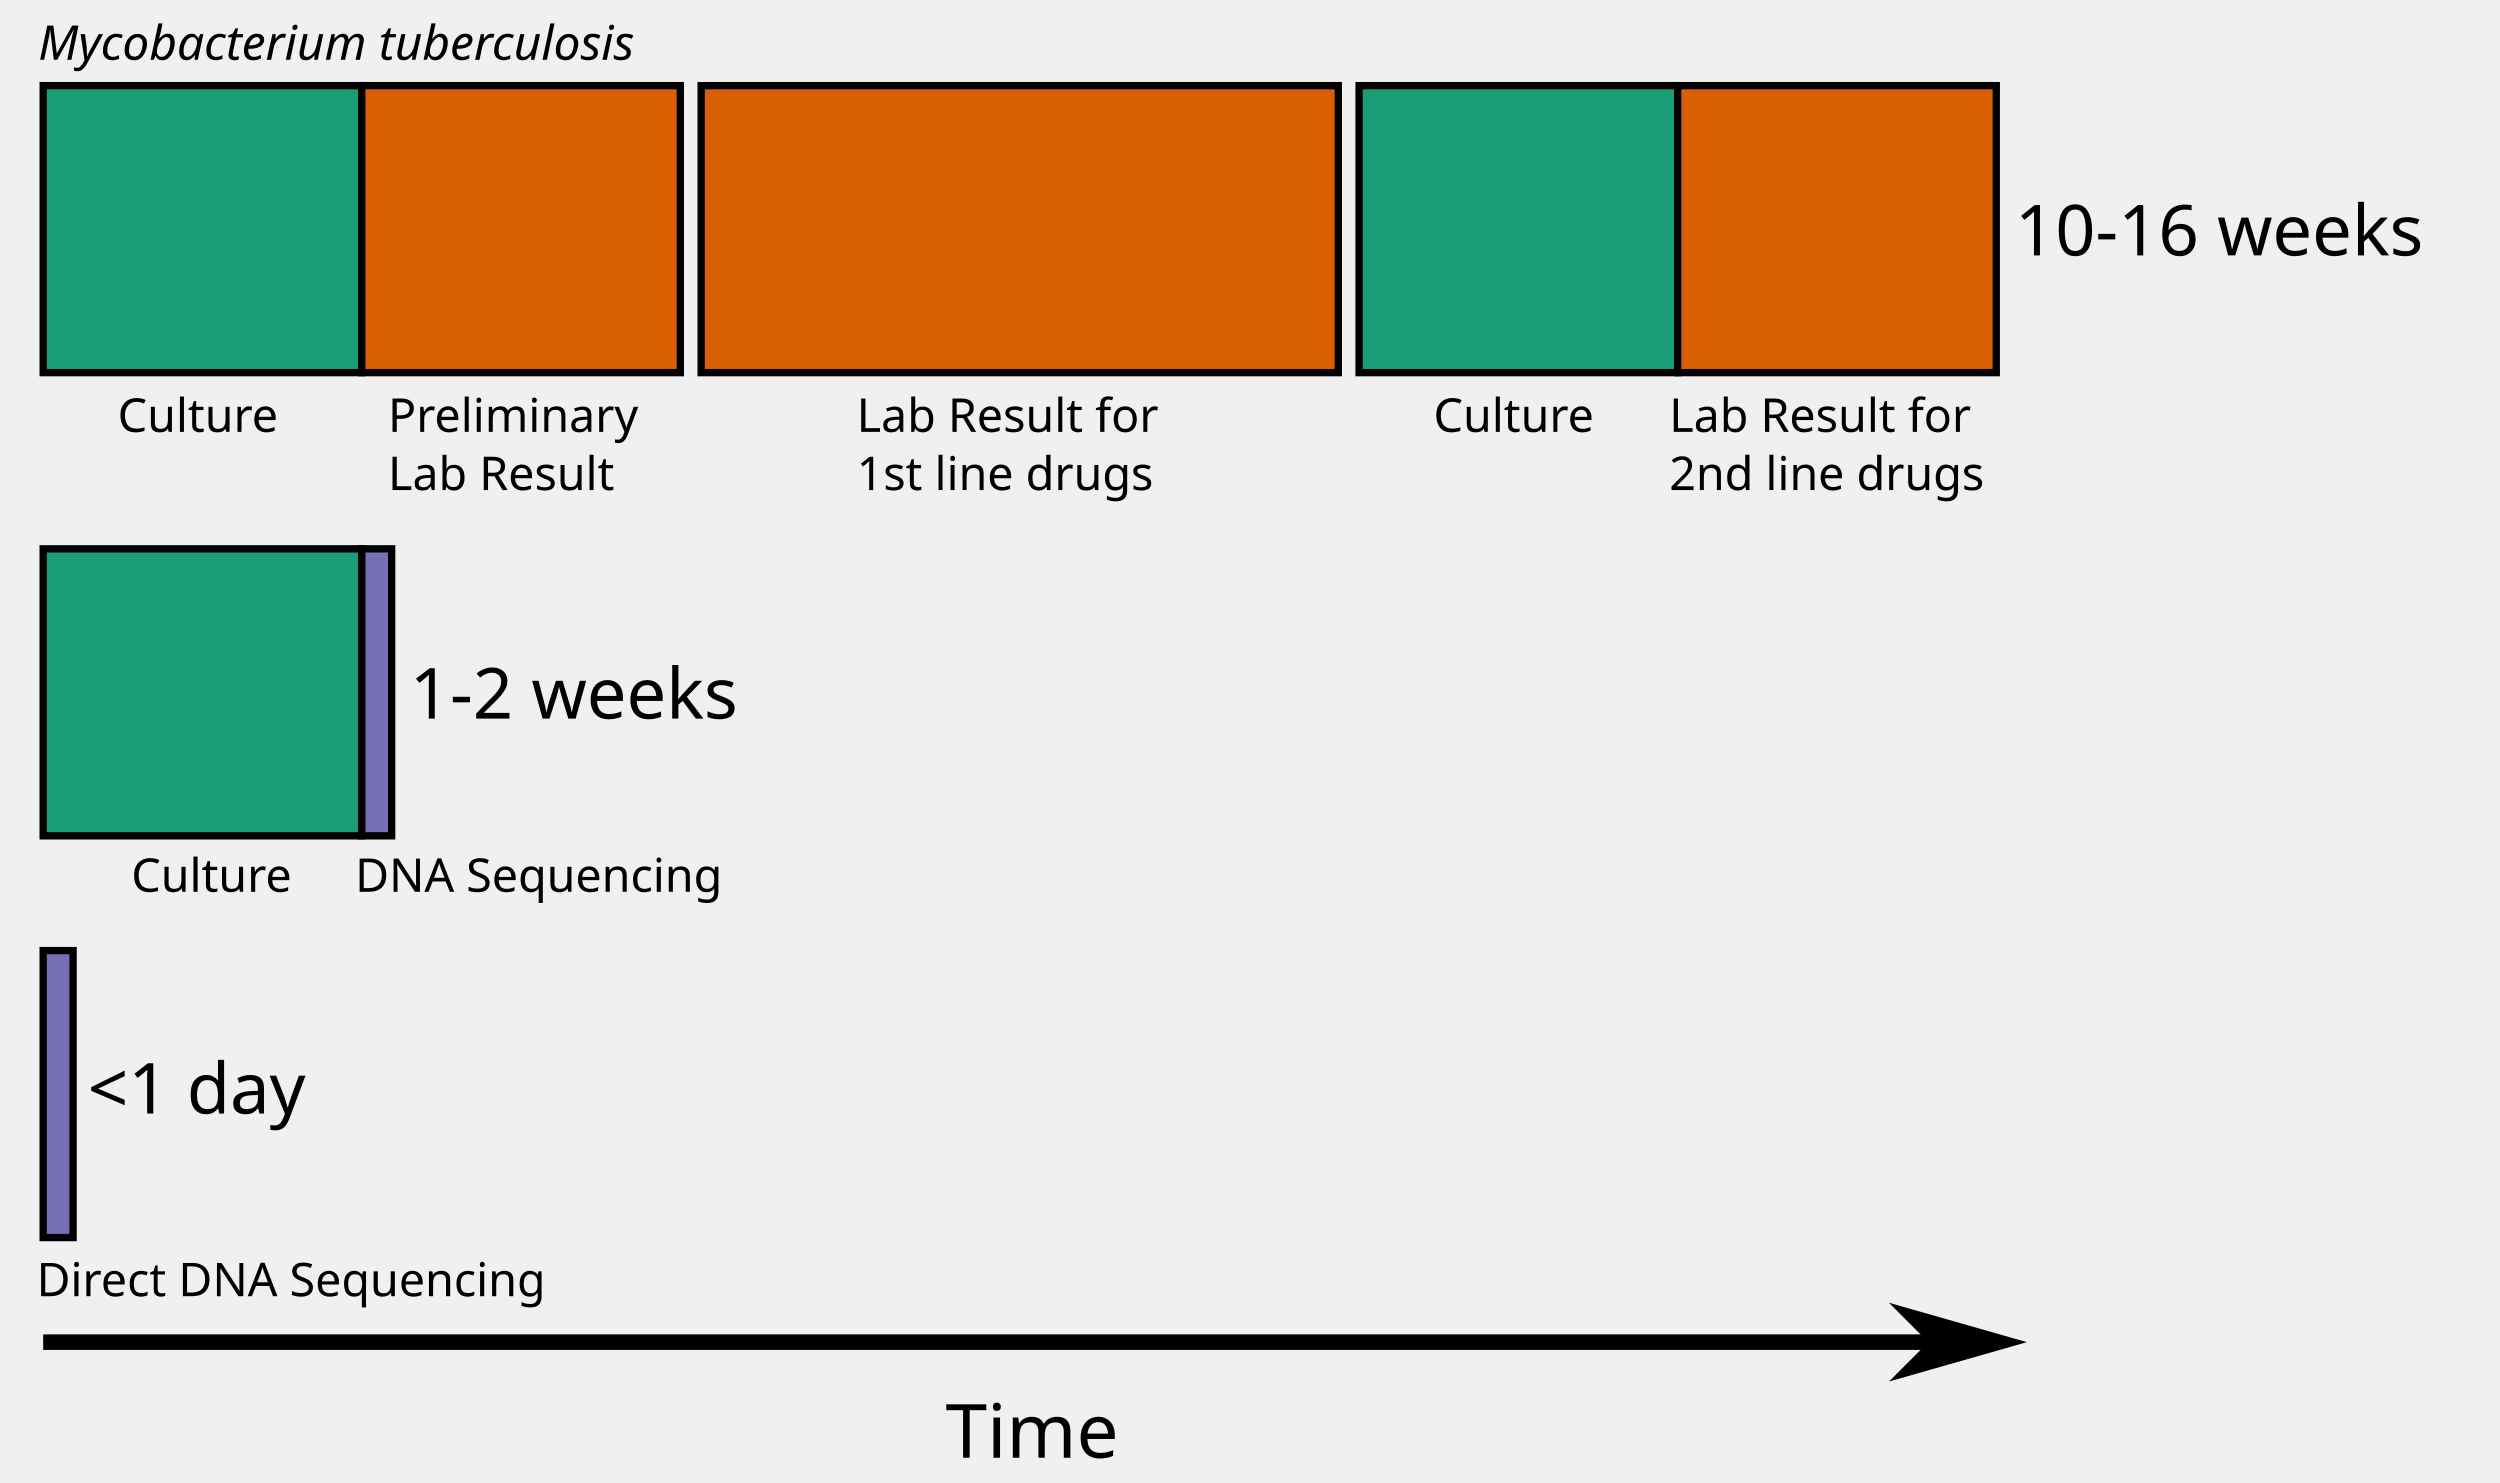
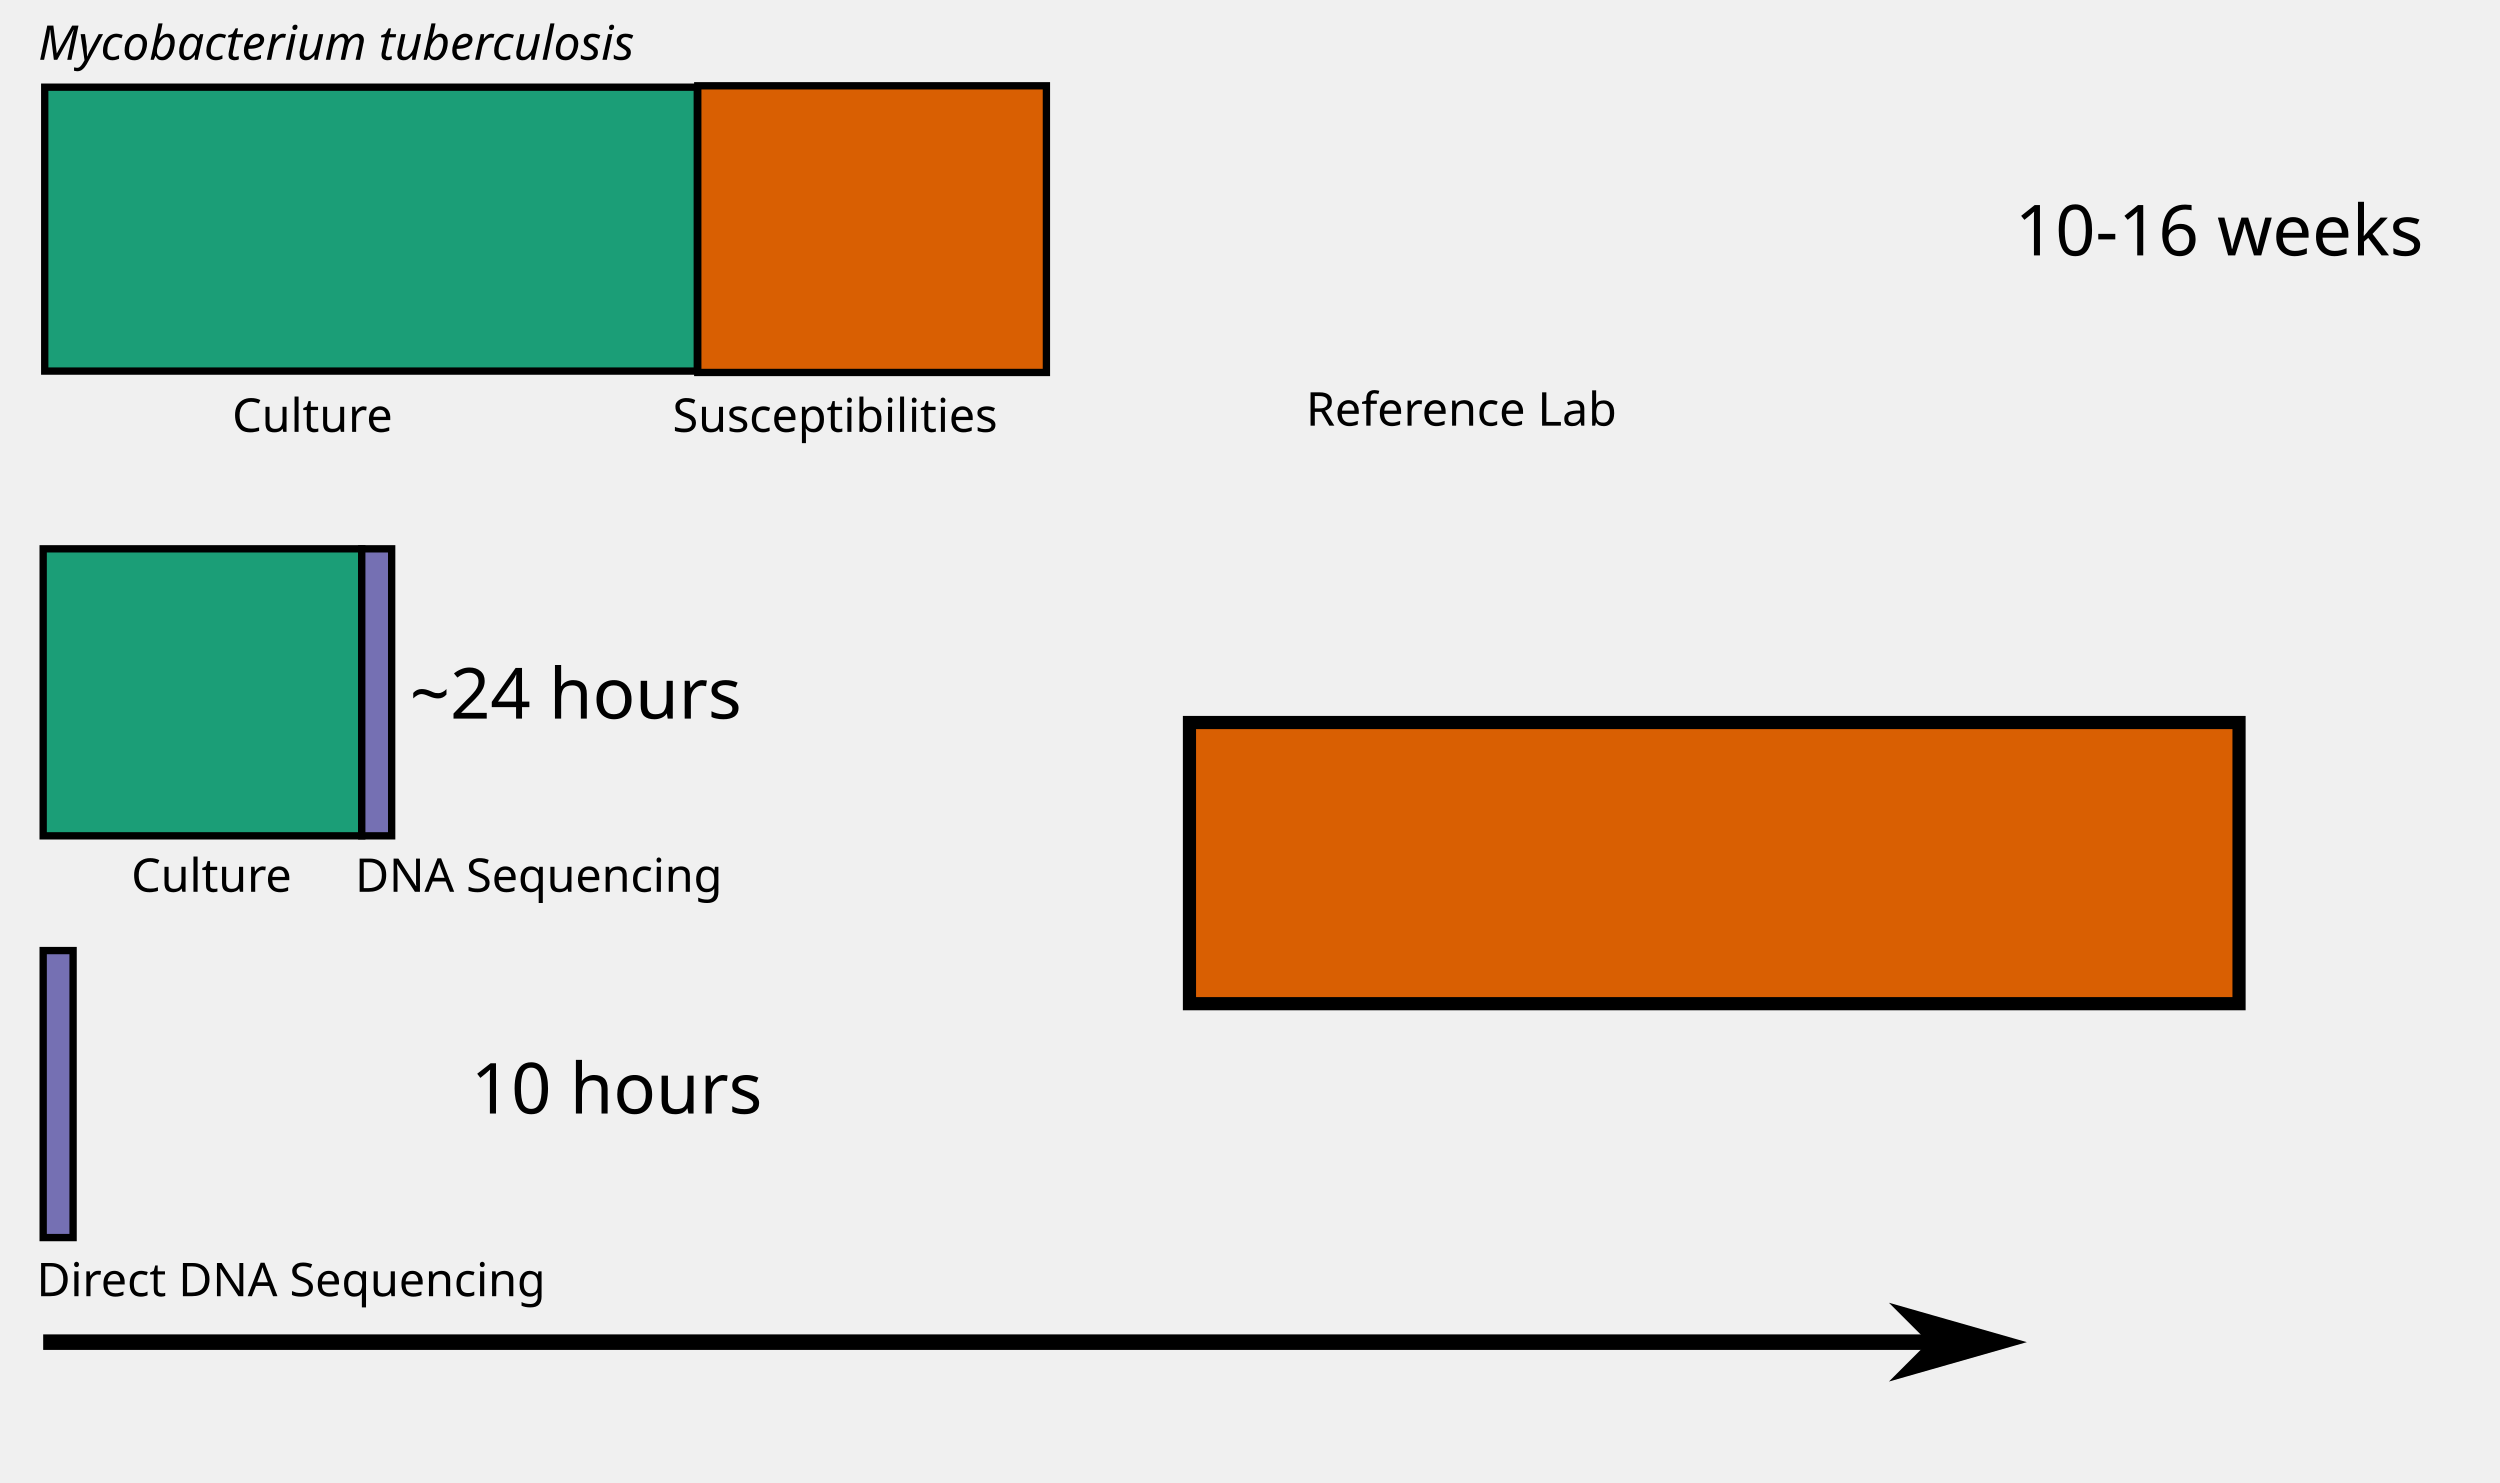
<svg xmlns="http://www.w3.org/2000/svg" width="155.924mm" height="92.447mm" viewBox="0 0 155.924 92.447" version="1.1" id="svg1444">
  <defs id="defs1438">
    <marker style="overflow:visible" id="Arrow1Mend" refX="0" refY="0" orient="auto">
      <path transform="matrix(-0.4,0,0,-0.4,-4,0)" style="fill:#000000;fill-opacity:1;fill-rule:evenodd;stroke:#000000;stroke-width:1pt;stroke-opacity:1" d="M 0,0 5,-5 -12.5,0 5,5 Z" id="path14194" />
    </marker>
    <marker style="overflow:visible" id="Arrow1Lend" refX="0" refY="0" orient="auto">
      <path transform="matrix(-0.8,0,0,-0.8,-10,0)" style="fill:#000000;fill-opacity:1;fill-rule:evenodd;stroke:#000000;stroke-width:1pt;stroke-opacity:1" d="M 0,0 5,-5 -12.5,0 5,5 Z" id="path14188" />
    </marker>
    <marker style="overflow:visible" id="Arrow1Send-8" refX="0" refY="0" orient="auto">
      <path transform="matrix(-0.2,0,0,-0.2,-1.2,0)" style="fill:#000000;fill-opacity:1;fill-rule:evenodd;stroke:#000000;stroke-width:1pt;stroke-opacity:1" d="M 0,0 5,-5 -12.5,0 5,5 Z" id="path3087-9" />
    </marker>
    <marker style="overflow:visible" id="Arrow1Send-8-9" refX="0" refY="0" orient="auto">
      <path transform="matrix(-0.2,0,0,-0.2,-1.2,0)" style="fill:#000000;fill-opacity:1;fill-rule:evenodd;stroke:#000000;stroke-width:1pt;stroke-opacity:1" d="M 0,0 5,-5 -12.5,0 5,5 Z" id="path3087-9-5" />
    </marker>
  </defs>
  <g id="layer1" transform="translate(-9.870761,-5.678242)">
-     <text xml:space="preserve" style="font-style:normal;font-variant:normal;font-weight:normal;font-stretch:normal;font-size:2.904px;line-height:1.25;font-family:sans-serif;-inkscape-font-specification:'sans-serif, Normal';font-variant-ligatures:normal;font-variant-caps:normal;font-variant-numeric:normal;font-feature-settings:normal;text-align:justify;letter-spacing:0px;word-spacing:0px;writing-mode:lr-tb;text-anchor:start;fill:#000000;fill-opacity:1;stroke:none;stroke-width:0.242" x="17.209" y="32.612" id="text2157">
-       <tspan id="tspan2155" x="17.209" y="32.612" style="stroke-width:0.242">Culture</tspan>
+     <text xml:space="preserve" style="font-style:normal;font-variant:normal;font-weight:normal;font-stretch:normal;font-size:2.904px;line-height:1.25;font-family:sans-serif;-inkscape-font-specification:'sans-serif, Normal';font-variant-ligatures:normal;font-variant-caps:normal;font-variant-numeric:normal;font-feature-settings:normal;text-align:justify;letter-spacing:0px;word-spacing:0px;writing-mode:lr-tb;text-anchor:start;fill:#000000;fill-opacity:1;stroke:none;stroke-width:0.242" x="24.359" y="32.612" id="text2157">
+       <tspan id="tspan2155" x="24.359" y="32.612" style="stroke-width:0.242">Culture</tspan>
    </text>
-     <text xml:space="preserve" style="font-style:normal;font-variant:normal;font-weight:normal;font-stretch:normal;font-size:2.904px;line-height:1.25;font-family:sans-serif;-inkscape-font-specification:'sans-serif, Normal';font-variant-ligatures:normal;font-variant-caps:normal;font-variant-numeric:normal;font-feature-settings:normal;text-align:justify;letter-spacing:0px;word-spacing:0px;writing-mode:lr-tb;text-anchor:start;fill:#000000;fill-opacity:1;stroke:none;stroke-width:0.242" x="63.302" y="32.612" id="text2161">
-       <tspan x="63.302" y="32.612" style="stroke-width:0.242" id="tspan2163">Lab Result for </tspan>
-       <tspan x="63.302" y="36.242" style="stroke-width:0.242" id="tspan14157">1st line drugs</tspan>
+     <rect style="fill:#1b9e77;fill-opacity:1;stroke:#000000;stroke-width:0.457;stroke-miterlimit:4;stroke-dasharray:none;stroke-opacity:1" id="rect2007-7-3" width="40.7" height="17.707" x="12.66" y="11.116" />
+     <rect style="fill:#d95f02;fill-opacity:1;stroke:#000000;stroke-width:0.457;stroke-miterlimit:4;stroke-dasharray:none;stroke-opacity:1" id="rect2007-7-6" width="21.745" height="17.88" x="53.39" y="11.029" />
+     <rect style="fill:#d95f02;fill-opacity:1;stroke:#000000;stroke-width:0.822;stroke-miterlimit:4;stroke-dasharray:none;stroke-opacity:1" id="rect2007-7-6-6" width="65.462" height="17.537" x="84.057" y="50.741" />
+     <text xml:space="preserve" style="font-style:normal;font-variant:normal;font-weight:normal;font-stretch:normal;font-size:2.904px;line-height:1.25;font-family:sans-serif;-inkscape-font-specification:'sans-serif, Normal';font-variant-ligatures:normal;font-variant-caps:normal;font-variant-numeric:normal;font-feature-settings:normal;text-align:justify;letter-spacing:0px;word-spacing:0px;writing-mode:lr-tb;text-anchor:start;fill:#000000;fill-opacity:1;stroke:none;stroke-width:0.242" x="63.842" y="32.612" id="text2305">
+       <tspan x="63.842" y="32.612" style="text-align:center;text-anchor:middle;stroke-width:0.242" id="tspan2307">Susceptibilities</tspan>
    </text>
-     <text xml:space="preserve" style="font-style:normal;font-variant:normal;font-weight:normal;font-stretch:normal;font-size:2.904px;line-height:1.25;font-family:sans-serif;-inkscape-font-specification:'sans-serif, Normal';font-variant-ligatures:normal;font-variant-caps:normal;font-variant-numeric:normal;font-feature-settings:normal;text-align:justify;letter-spacing:0px;word-spacing:0px;writing-mode:lr-tb;text-anchor:start;fill:#000000;fill-opacity:1;stroke:none;stroke-width:0.242" x="99.282" y="32.612" id="text2167">
-       <tspan id="tspan2165" x="99.282" y="32.612" style="stroke-width:0.242">Culture</tspan>
-     </text>
-     <text xml:space="preserve" style="font-style:normal;font-variant:normal;font-weight:normal;font-stretch:normal;font-size:2.904px;line-height:1.25;font-family:sans-serif;-inkscape-font-specification:'sans-serif, Normal';font-variant-ligatures:normal;font-variant-caps:normal;font-variant-numeric:normal;font-feature-settings:normal;text-align:justify;letter-spacing:0px;word-spacing:0px;writing-mode:lr-tb;text-anchor:start;fill:#000000;fill-opacity:1;stroke:none;stroke-width:0.242" x="113.981" y="32.612" id="text2171">
-       <tspan x="113.981" y="32.612" style="stroke-width:0.242" id="tspan2337">Lab Result for </tspan>
-       <tspan x="113.981" y="36.242" style="stroke-width:0.242" id="tspan3058">2nd line drugs</tspan>
-     </text>
-     <rect style="fill:#d95f02;fill-opacity:1;stroke:#000000;stroke-width:0.457;stroke-miterlimit:4;stroke-dasharray:none;stroke-opacity:1" id="rect2007-3-1" width="39.74" height="17.901" x="53.6" y="11.019" />
-     <rect style="fill:#1b9e77;fill-opacity:1;stroke:#000000;stroke-width:0.457;stroke-miterlimit:4;stroke-dasharray:none;stroke-opacity:1" id="rect2007-9" width="19.87" height="17.901" x="94.637" y="11.019" />
-     <rect style="fill:#d95f02;fill-opacity:1;stroke:#000000;stroke-width:0.457;stroke-miterlimit:4;stroke-dasharray:none;stroke-opacity:1" id="rect2007-3-4" width="19.87" height="17.901" x="114.507" y="11.019" />
-     <rect style="fill:#1b9e77;fill-opacity:1;stroke:#000000;stroke-width:0.457;stroke-miterlimit:4;stroke-dasharray:none;stroke-opacity:1" id="rect2007-7-3" width="19.87" height="17.901" x="12.564" y="11.019" />
-     <rect style="fill:#d95f02;fill-opacity:1;stroke:#000000;stroke-width:0.457;stroke-miterlimit:4;stroke-dasharray:none;stroke-opacity:1" id="rect2007-7-6" width="19.87" height="17.901" x="32.433" y="11.019" />
-     <text xml:space="preserve" style="font-style:normal;font-variant:normal;font-weight:normal;font-stretch:normal;font-size:2.904px;line-height:1.25;font-family:sans-serif;-inkscape-font-specification:'sans-serif, Normal';font-variant-ligatures:normal;font-variant-caps:normal;font-variant-numeric:normal;font-feature-settings:normal;text-align:justify;letter-spacing:0px;word-spacing:0px;writing-mode:lr-tb;text-anchor:start;fill:#000000;fill-opacity:1;stroke:none;stroke-width:0.242" x="34.071" y="32.612" id="text2305">
-       <tspan id="tspan2303" x="34.071" y="32.612" style="stroke-width:0.242">Preliminary</tspan>
-       <tspan x="34.071" y="36.242" style="stroke-width:0.242" id="tspan2307">Lab Result</tspan>
+     <text xml:space="preserve" style="font-style:normal;font-variant:normal;font-weight:normal;font-stretch:normal;font-size:2.904px;line-height:1.25;font-family:sans-serif;-inkscape-font-specification:'sans-serif, Normal';font-variant-ligatures:normal;font-variant-caps:normal;font-variant-numeric:normal;font-feature-settings:normal;text-align:justify;letter-spacing:0px;word-spacing:0px;writing-mode:lr-tb;text-anchor:start;fill:#000000;fill-opacity:1;stroke:none;stroke-width:0.242" x="102.903" y="32.226" id="text2305-8">
+       <tspan x="102.903" y="32.226" style="text-align:center;text-anchor:middle;stroke-width:0.242" id="tspan2307-7">Reference Lab</tspan>
    </text>
    <text xml:space="preserve" style="font-style:normal;font-variant:normal;font-weight:normal;font-stretch:normal;font-size:4.395px;line-height:1.25;font-family:sans-serif;-inkscape-font-specification:'sans-serif, Normal';font-variant-ligatures:normal;font-variant-caps:normal;font-variant-numeric:normal;font-feature-settings:normal;text-align:justify;letter-spacing:0px;word-spacing:0px;writing-mode:lr-tb;text-anchor:start;fill:#000000;fill-opacity:1;stroke:none;stroke-width:0.366" x="135.541" y="21.608" id="text2261-0">
      <tspan id="tspan2259-6" x="135.541" y="21.608" style="stroke-width:0.366">10-16 weeks</tspan>
    </text>
    <g id="g3158" transform="matrix(0.9145656,0,0,0.9145656,7.503926,-2.888019)">
      <text xml:space="preserve" style="font-style:normal;font-variant:normal;font-weight:normal;font-stretch:normal;font-size:3.175px;line-height:1.25;font-family:sans-serif;-inkscape-font-specification:'sans-serif, Normal';font-variant-ligatures:normal;font-variant-caps:normal;font-variant-numeric:normal;font-feature-settings:normal;text-align:justify;letter-spacing:0px;word-spacing:0px;writing-mode:lr-tb;text-anchor:start;fill:#000000;fill-opacity:1;stroke:none;stroke-width:0.265" x="11.548" y="70.183" id="text2157-4">
        <tspan id="tspan2155-5" x="11.548" y="70.183" style="stroke-width:0.265">Culture </tspan>
      </text>
      <rect style="fill:#1b9e77;fill-opacity:1;stroke:#000000;stroke-width:0.5;stroke-miterlimit:4;stroke-dasharray:none;stroke-opacity:1" id="rect2007-7" width="21.726" height="19.573" x="5.532" y="46.794" />
      <rect style="fill:#7570b3;fill-opacity:1;stroke:#000000;stroke-width:0.5;stroke-miterlimit:4;stroke-dasharray:none;stroke-opacity:1" id="rect2007-7-0-1" width="2.04" height="19.573" x="27.258" y="46.794" />
      <text xml:space="preserve" style="font-style:normal;font-variant:normal;font-weight:normal;font-stretch:normal;font-size:3.175px;line-height:1.25;font-family:sans-serif;-inkscape-font-specification:'sans-serif, Normal';font-variant-ligatures:normal;font-variant-caps:normal;font-variant-numeric:normal;font-feature-settings:normal;text-align:justify;letter-spacing:0px;word-spacing:0px;writing-mode:lr-tb;text-anchor:start;fill:#000000;fill-opacity:1;stroke:none;stroke-width:0.265" x="26.799" y="70.183" id="text2335">
        <tspan id="tspan2333" x="26.799" y="70.183" style="stroke-width:0.265">DNA Sequencing</tspan>
      </text>
      <text xml:space="preserve" style="font-style:normal;font-variant:normal;font-weight:normal;font-stretch:normal;font-size:4.805px;line-height:1.25;font-family:sans-serif;-inkscape-font-specification:'sans-serif, Normal';font-variant-ligatures:normal;font-variant-caps:normal;font-variant-numeric:normal;font-feature-settings:normal;text-align:justify;letter-spacing:0px;word-spacing:0px;writing-mode:lr-tb;text-anchor:start;fill:#000000;fill-opacity:1;stroke:none;stroke-width:0.4" x="30.537" y="58.372" id="text2261-0-1">
-         <tspan id="tspan2259-6-5" x="30.537" y="58.372" style="stroke-width:0.4">1-2 weeks</tspan>
+         <tspan id="tspan2259-6-5" x="30.537" y="58.372" style="stroke-width:0.4">~24 hours</tspan>
      </text>
    </g>
    <g id="g3116" transform="matrix(0.973871,0,0,0.973871,-0.7625656,-10.27627)">
      <text xml:space="preserve" style="font-style:normal;font-variant:normal;font-weight:normal;font-stretch:normal;font-size:2.982px;line-height:1.25;font-family:sans-serif;-inkscape-font-specification:'sans-serif, Normal';font-variant-ligatures:normal;font-variant-caps:normal;font-variant-numeric:normal;font-feature-settings:normal;text-align:justify;letter-spacing:0px;word-spacing:0px;writing-mode:lr-tb;text-anchor:start;fill:#000000;fill-opacity:1;stroke:none;stroke-width:0.248" x="13.252" y="99.396" id="text2311">
        <tspan id="tspan2309" x="13.252" y="99.396" style="stroke-width:0.248">Direct DNA Sequencing</tspan>
      </text>
      <g id="g3011" transform="matrix(0.9391034,0,0,0.9391034,5.539893,-5.836984)">
        <rect style="fill:#7570b3;fill-opacity:1;stroke:#000000;stroke-width:0.5;stroke-miterlimit:4;stroke-dasharray:none;stroke-opacity:1" id="rect2007-7-0-1-6" width="2.04" height="19.573" x="8.672" y="88.485" />
      </g>
      <text xml:space="preserve" style="font-style:normal;font-variant:normal;font-weight:normal;font-stretch:normal;font-size:4.513px;line-height:1.25;font-family:sans-serif;-inkscape-font-specification:'sans-serif, Normal';font-variant-ligatures:normal;font-variant-caps:normal;font-variant-numeric:normal;font-feature-settings:normal;text-align:justify;letter-spacing:0px;word-spacing:0px;writing-mode:lr-tb;text-anchor:start;fill:#000000;fill-opacity:1;stroke:none;stroke-width:0.376" x="16.544" y="87.696" id="text2261-0-5">
-         <tspan id="tspan2259-6-4" x="16.544" y="87.696" style="stroke-width:0.376">&lt;1 day</tspan>
+         <tspan id="tspan2259-6-4" x="16.544" y="87.696" style="stroke-width:0.376" />
      </text>
      <text xml:space="preserve" style="font-style:normal;font-variant:normal;font-weight:normal;font-stretch:normal;font-size:3.062px;line-height:1.25;font-family:sans-serif;-inkscape-font-specification:'sans-serif, Normal';font-variant-ligatures:normal;font-variant-caps:normal;font-variant-numeric:normal;font-feature-settings:normal;text-align:justify;letter-spacing:0px;word-spacing:0px;writing-mode:lr-tb;text-anchor:start;fill:#000000;fill-opacity:1;stroke:none;stroke-width:0.255" x="13.367" y="20.209" id="text3205">
        <tspan id="tspan3203" x="13.367" y="20.209" style="font-style:italic;stroke-width:0.255">Mycobacterium tuberculosis</tspan>
      </text>
      <path style="fill:none;stroke:#000000;stroke-width:0.994;stroke-linecap:butt;stroke-linejoin:miter;stroke-miterlimit:4;stroke-dasharray:none;stroke-opacity:1;marker-end:url(#Arrow1Mend)" d="M 13.684,102.338 H 138.765" id="path14183" />
-       <text xml:space="preserve" style="font-size:4.794px;line-height:1;font-family:sans-serif;-inkscape-font-specification:'sans-serif, Normal';text-align:justify;letter-spacing:0px;word-spacing:0px;writing-mode:lr-tb;stroke-width:0.399" x="71.473" y="109.742" id="text14519">
-         <tspan id="tspan14517" x="71.473" y="109.742" style="stroke-width:0.399">Time</tspan>
+       <text xml:space="preserve" style="font-size:4.794px;line-height:1;font-family:sans-serif;-inkscape-font-specification:'sans-serif, Normal';text-align:justify;letter-spacing:0px;word-spacing:0px;writing-mode:lr-tb;stroke-width:0.399" x="71.473" y="122.888" id="text14519">
+         <tspan id="tspan14517" x="71.473" y="122.888" style="stroke-width:0.399">Time</tspan>
      </text>
      <rect style="fill:#ffffff;fill-opacity:1;stroke:none;stroke-width:1.027;stroke-linejoin:round;stroke-miterlimit:4;stroke-dasharray:none" id="rect14573" width="4.0550091e-07" height="1.5241942e-06" x="13.684" y="51.531" />
+       <text xml:space="preserve" style="font-style:italic;font-size:3.622px;line-height:1;font-family:'Liberation Sans';-inkscape-font-specification:'Liberation Sans Italic';text-align:end;writing-mode:lr-tb;direction:ltr;text-anchor:end;fill:#d95f02;stroke-width:0.689" x="147.186" y="-29.63" id="text1">
+         <tspan id="tspan1" style="stroke-width:0.689" x="147.186" y="-29.63">24-48 hours for bacterial cultures to grow and produce a pure culture, with an additional 18-24 hours for traditional susceptibility testing assays</tspan>
+       </text>
+       <text xml:space="preserve" style="font-style:normal;font-variant:normal;font-weight:normal;font-stretch:normal;font-size:4.513px;line-height:1.25;font-family:sans-serif;-inkscape-font-specification:'sans-serif, Normal';font-variant-ligatures:normal;font-variant-caps:normal;font-variant-numeric:normal;font-feature-settings:normal;text-align:justify;letter-spacing:0px;word-spacing:0px;writing-mode:lr-tb;text-anchor:start;fill:#000000;fill-opacity:1;stroke:none;stroke-width:0.376" x="41.073" y="87.696" id="text2">
+         <tspan id="tspan2" x="41.073" y="87.696" style="stroke-width:0.376">10 hours</tspan>
+       </text>
    </g>
  </g>
</svg>
